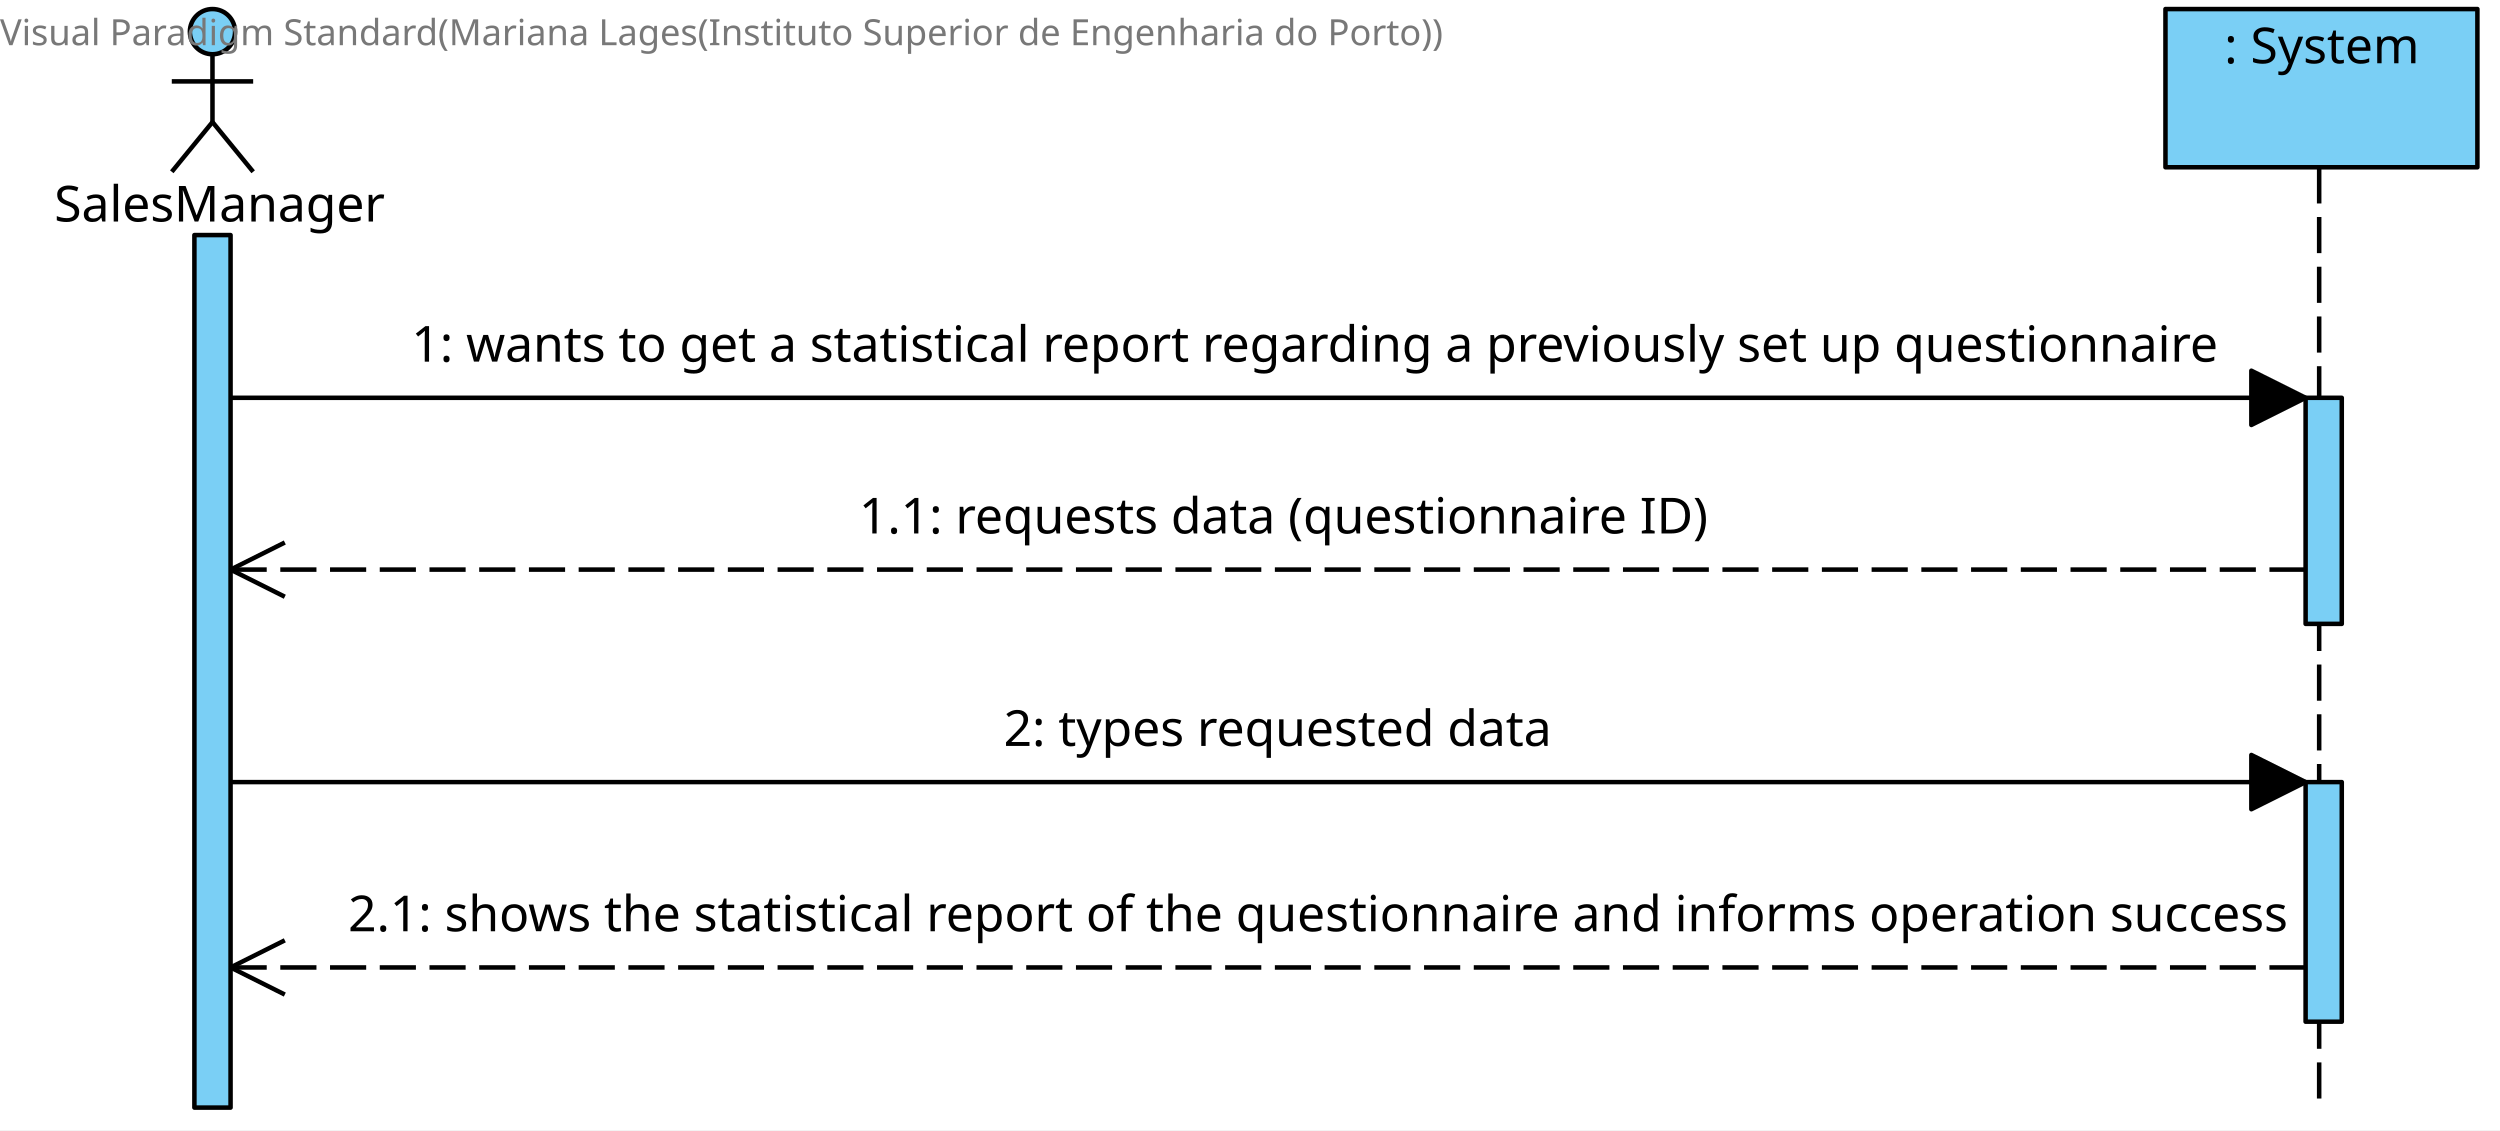
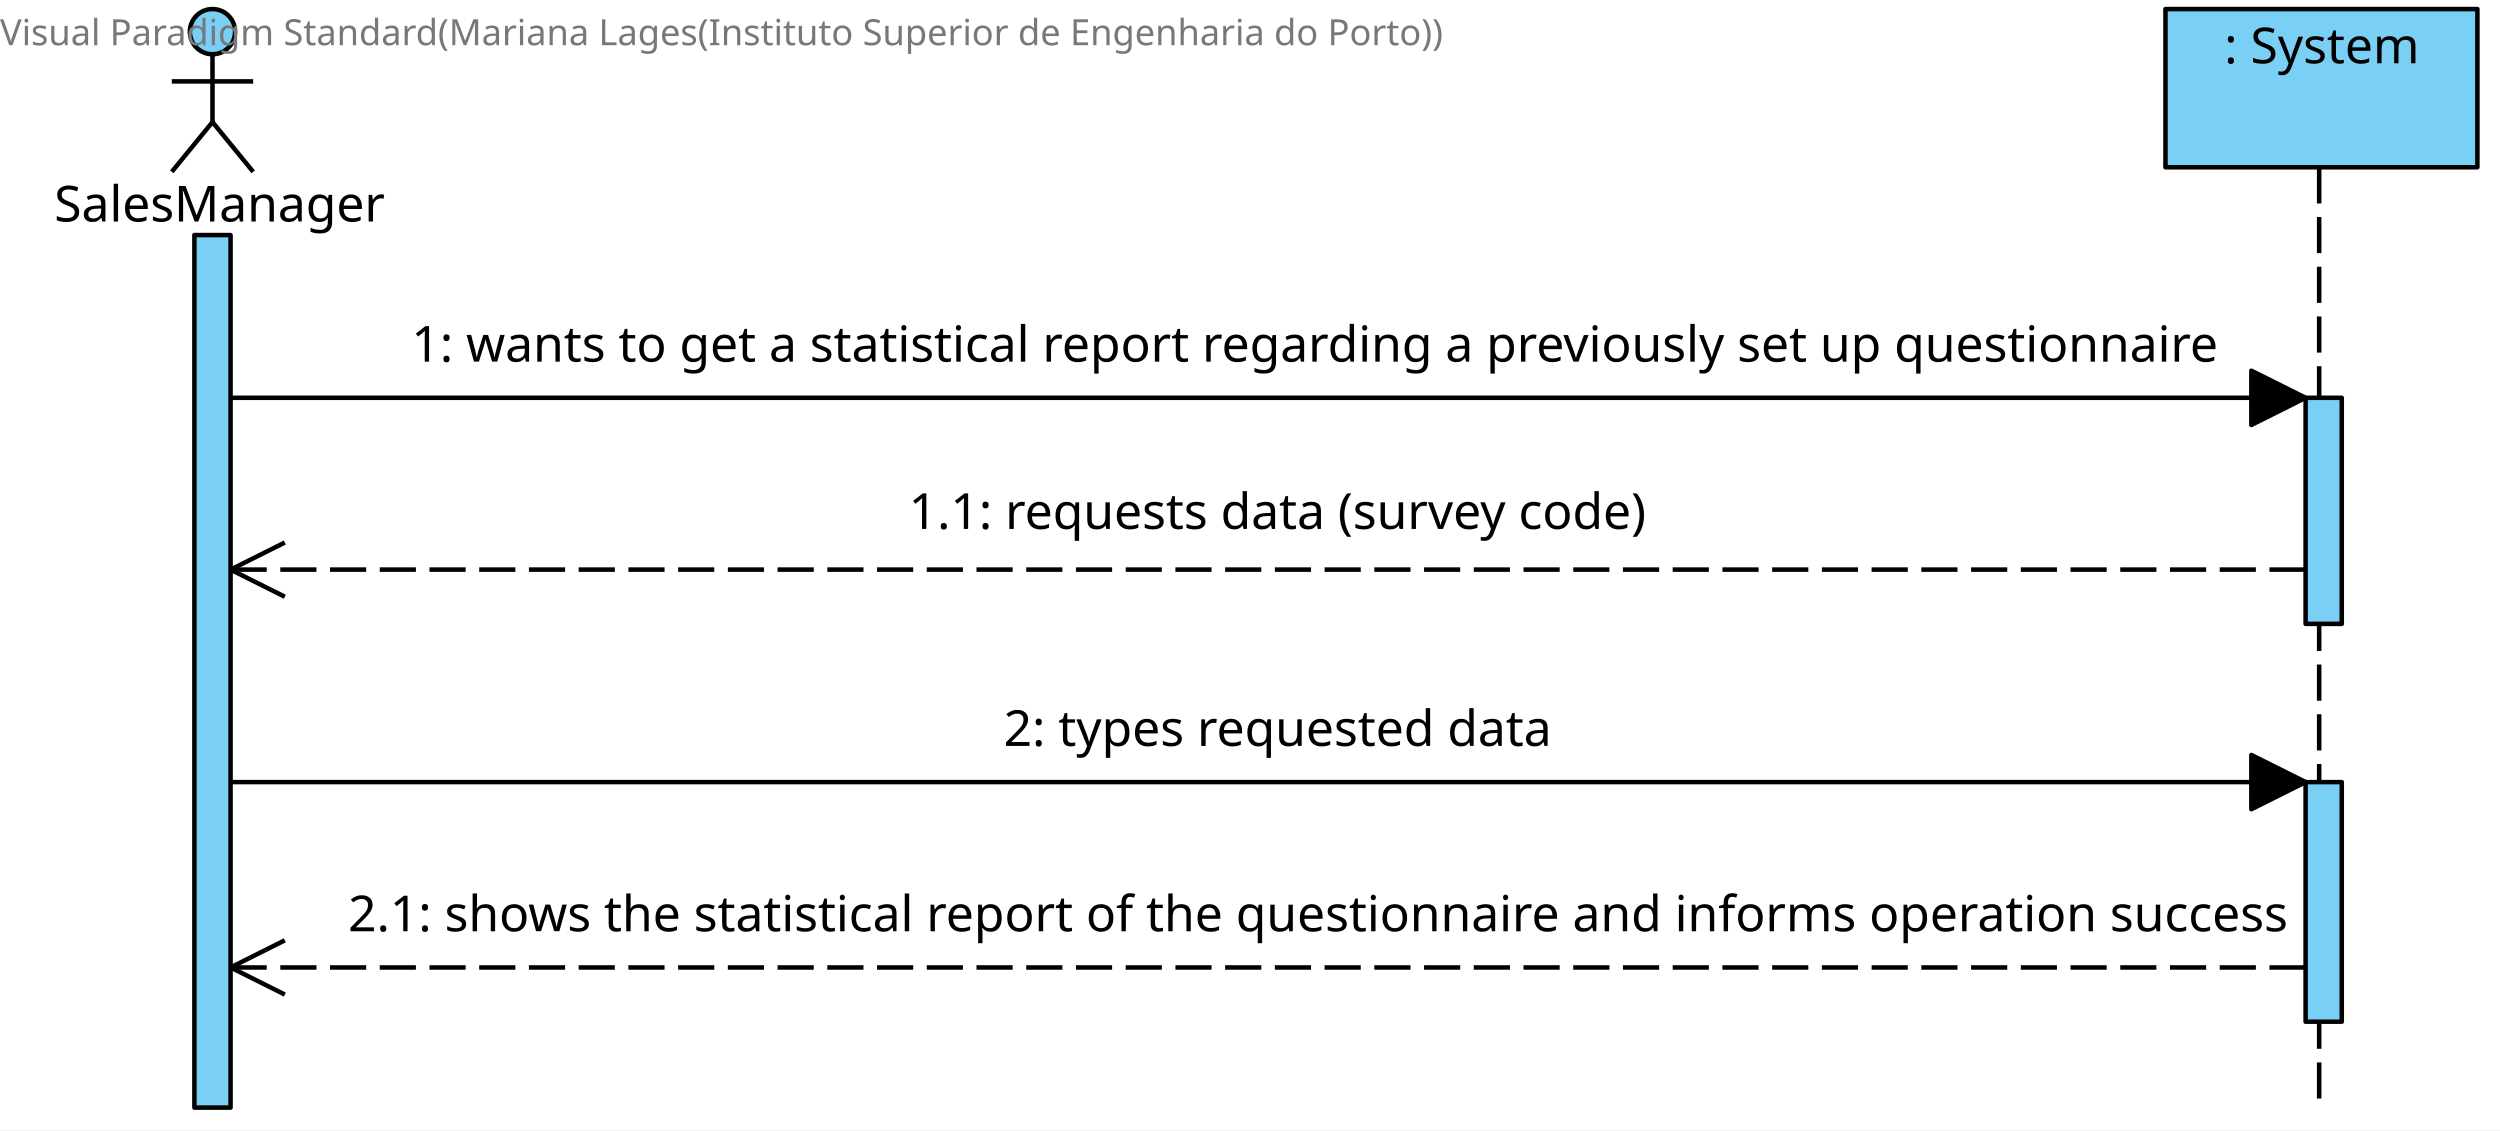
<svg xmlns="http://www.w3.org/2000/svg" fill-opacity="0" color-rendering="auto" color-interpolation="auto" text-rendering="auto" stroke="rgb(0,0,0)" stroke-linecap="square" width="553" stroke-miterlimit="10" shape-rendering="auto" stroke-opacity="0" fill="rgb(0,0,0)" stroke-dasharray="none" font-weight="normal" stroke-width="1" height="250" font-family="'Dialog'" font-style="normal" stroke-linejoin="miter" font-size="12px" stroke-dashoffset="0" image-rendering="auto">
  <defs id="genericDefs" />
  <g>
    <defs id="defs1">
      <clipPath clipPathUnits="userSpaceOnUse" id="clipPath1">
        <path d="M-7 -7 L71 -7 L71 255 L-7 255 L-7 -7 Z" />
      </clipPath>
      <clipPath clipPathUnits="userSpaceOnUse" id="clipPath2">
        <path d="M-7 -7 L81 -7 L81 255 L-7 255 L-7 -7 Z" />
      </clipPath>
      <clipPath clipPathUnits="userSpaceOnUse" id="clipPath3">
        <path d="M-7 -7 L19 -7 L19 61 L-7 61 L-7 -7 Z" />
      </clipPath>
      <clipPath clipPathUnits="userSpaceOnUse" id="clipPath4">
        <path d="M-7 -7 L19 -7 L19 64 L-7 64 L-7 -7 Z" />
      </clipPath>
      <clipPath clipPathUnits="userSpaceOnUse" id="clipPath5">
        <path d="M-91 -15 L182 -15 L182 30 L-91 30 L-91 -15 Z" />
      </clipPath>
      <clipPath clipPathUnits="userSpaceOnUse" id="clipPath6">
        <path d="M-70 -15 L140 -15 L140 30 L-70 30 L-70 -15 Z" />
      </clipPath>
      <clipPath clipPathUnits="userSpaceOnUse" id="clipPath7">
        <path d="M0 0 L563 0 L563 104 L0 104 L0 0 Z" />
      </clipPath>
      <clipPath clipPathUnits="userSpaceOnUse" id="clipPath8">
-         <path d="M476 30 L476 45 L81 45 L81 30 ZM378 68 L378 83 L179 83 L179 68 ZM0 0 L0 104 L563 104 L563 0 L92 0 L92 14 L1 14 L1 0 Z" />
+         <path d="M476 30 L476 45 L81 45 L81 30 ZM368 67 L368 82 L190 82 L190 67 ZM0 0 L0 104 L563 104 L563 0 L92 0 L92 14 L1 14 L1 0 Z" />
      </clipPath>
      <clipPath clipPathUnits="userSpaceOnUse" id="clipPath9">
-         <path d="M378 30 L378 45 L179 45 L179 30 ZM346 77 L346 92 L211 92 L211 77 ZM0 0 L0 104 L563 104 L563 0 L476 0 L476 7 L81 7 L81 0 Z" />
+         <path d="M368 29 L368 44 L190 44 L190 29 ZM346 77 L346 92 L211 92 L211 77 ZM0 0 L0 104 L563 104 L563 0 L476 0 L476 7 L81 7 L81 0 Z" />
      </clipPath>
      <clipPath clipPathUnits="userSpaceOnUse" id="clipPath10">
        <path d="M346 30 L346 45 L211 45 L211 30 ZM489 71 L489 86 L66 86 L66 71 ZM0 0 L0 104 L563 104 L563 0 Z" />
      </clipPath>
      <clipPath clipPathUnits="userSpaceOnUse" id="clipPath11">
        <path d="M489 30 L489 45 L66 45 L66 30 ZM0 0 L0 104 L563 104 L563 0 L346 0 L346 4 L211 4 L211 0 Z" />
      </clipPath>
      <clipPath clipPathUnits="userSpaceOnUse" id="clipPath12">
        <path d="M-423 -15 L846 -15 L846 30 L-423 30 L-423 -15 Z" />
      </clipPath>
      <clipPath clipPathUnits="userSpaceOnUse" id="clipPath13">
        <path d="M-135 -15 L270 -15 L270 30 L-135 30 L-135 -15 Z" />
      </clipPath>
      <clipPath clipPathUnits="userSpaceOnUse" id="clipPath14">
-         <path d="M-199 -15 L398 -15 L398 30 L-199 30 L-199 -15 Z" />
+         <path d="M-178 -15 L356 -15 L356 30 L-178 30 L-178 -15 Z" />
      </clipPath>
      <clipPath clipPathUnits="userSpaceOnUse" id="clipPath15">
        <path d="M-395 -15 L790 -15 L790 30 L-395 30 L-395 -15 Z" />
      </clipPath>
    </defs>
    <g fill="white" text-rendering="geometricPrecision" fill-opacity="1" stroke-opacity="1" stroke="white">
      <rect x="0" width="553" height="250" y="0" stroke="none" />
    </g>
    <g font-size="11px" transform="translate(17,2)" fill-opacity="1" fill="rgb(122,207,245)" text-rendering="geometricPrecision" image-rendering="optimizeQuality" font-family="sans-serif" stroke="rgb(122,207,245)" stroke-opacity="1">
      <circle r="5" clip-path="url(#clipPath1)" cx="30" cy="5" stroke="none" />
      <rect x="26" width="8" height="193" y="50" clip-path="url(#clipPath1)" stroke="none" />
    </g>
    <g stroke-linecap="butt" font-size="11px" transform="translate(17,2)" fill-opacity="1" fill="black" text-rendering="geometricPrecision" image-rendering="optimizeQuality" font-family="sans-serif" stroke-linejoin="round" stroke="black" stroke-opacity="1" stroke-miterlimit="0">
      <circle fill="none" r="5" clip-path="url(#clipPath1)" cx="30" cy="5" />
      <rect fill="none" x="26" width="8" height="193" y="50" clip-path="url(#clipPath1)" />
      <line y2="25" fill="none" x1="30" clip-path="url(#clipPath1)" x2="30" y1="10" />
      <line y2="36" fill="none" x1="30" clip-path="url(#clipPath1)" x2="21" y1="25" />
      <line y2="36" fill="none" x1="30" clip-path="url(#clipPath1)" x2="39" y1="25" />
      <line y2="16" fill="none" x1="21" clip-path="url(#clipPath1)" x2="39" y1="16" />
    </g>
    <g font-size="11px" transform="translate(479,2)" fill-opacity="1" fill="rgb(122,207,245)" text-rendering="geometricPrecision" image-rendering="optimizeQuality" font-family="sans-serif" stroke="rgb(122,207,245)" stroke-opacity="1">
      <rect x="0" width="69" height="35" y="0" clip-path="url(#clipPath2)" stroke="none" />
    </g>
    <g stroke-linecap="butt" font-size="11px" transform="translate(479,2)" fill-opacity="1" fill="black" text-rendering="geometricPrecision" image-rendering="optimizeQuality" font-family="sans-serif" stroke-linejoin="round" stroke="black" stroke-opacity="1" stroke-miterlimit="0">
      <rect fill="none" x="0" width="69" height="35" y="0" clip-path="url(#clipPath2)" />
      <line clip-path="url(#clipPath2)" fill="none" x1="34" x2="34" y1="35" y2="244" stroke-linejoin="bevel" stroke-dasharray="8,3" />
    </g>
    <g font-size="11px" transform="translate(510,88)" fill-opacity="1" fill="rgb(122,207,245)" text-rendering="geometricPrecision" image-rendering="optimizeQuality" font-family="sans-serif" stroke="rgb(122,207,245)" stroke-opacity="1">
      <rect x="0" width="8" height="50" y="0" clip-path="url(#clipPath3)" stroke="none" />
    </g>
    <g stroke-linecap="butt" font-size="11px" transform="translate(510,88)" fill-opacity="1" fill="black" text-rendering="geometricPrecision" image-rendering="optimizeQuality" font-family="sans-serif" stroke-linejoin="round" stroke="black" stroke-opacity="1" stroke-miterlimit="0">
      <rect fill="none" x="0" width="8" height="50" y="0" clip-path="url(#clipPath3)" />
    </g>
    <g font-size="11px" transform="translate(510,173)" fill-opacity="1" fill="rgb(122,207,245)" text-rendering="geometricPrecision" image-rendering="optimizeQuality" font-family="sans-serif" stroke="rgb(122,207,245)" stroke-opacity="1">
      <rect x="0" width="8" height="53" y="0" clip-path="url(#clipPath4)" stroke="none" />
    </g>
    <g stroke-linecap="butt" font-size="11px" transform="translate(510,173)" fill-opacity="1" fill="black" text-rendering="geometricPrecision" image-rendering="optimizeQuality" font-family="sans-serif" stroke-linejoin="round" stroke="black" stroke-opacity="1" stroke-miterlimit="0">
      <rect fill="none" x="0" width="8" height="53" y="0" clip-path="url(#clipPath4)" />
    </g>
    <g font-size="11px" transform="translate(2,37)" fill-opacity="1" fill="black" text-rendering="geometricPrecision" image-rendering="optimizeQuality" font-family="sans-serif" stroke="black" stroke-opacity="1">
      <text x="10" xml:space="preserve" y="12" clip-path="url(#clipPath5)" stroke="none">SalesManager</text>
    </g>
    <g font-size="11px" transform="translate(479,2)" fill-opacity="1" fill="black" text-rendering="geometricPrecision" image-rendering="optimizeQuality" font-family="sans-serif" stroke="black" stroke-opacity="1">
      <text x="13" xml:space="preserve" y="12" clip-path="url(#clipPath6)" stroke="none">: System</text>
    </g>
    <g stroke-linecap="butt" font-size="11px" transform="translate(1,38)" fill-opacity="1" fill="black" text-rendering="geometricPrecision" image-rendering="optimizeQuality" font-family="sans-serif" stroke-linejoin="round" stroke="black" stroke-opacity="1">
      <line y2="50" fill="none" x1="50" clip-path="url(#clipPath8)" x2="509" y1="50" />
      <polygon points=" 509 50 497 44 497 56" clip-path="url(#clipPath8)" stroke="none" />
      <polygon fill="none" points=" 509 50 497 44 497 56" clip-path="url(#clipPath8)" />
    </g>
    <g fill-opacity="1" text-rendering="geometricPrecision" stroke="black" stroke-linecap="butt" transform="translate(1,76)" stroke-miterlimit="0" stroke-opacity="1" fill="black" stroke-dasharray="8,3" font-family="sans-serif" stroke-linejoin="round" font-size="11px" image-rendering="optimizeQuality">
      <line y2="50" fill="none" x1="509" clip-path="url(#clipPath9)" x2="50" y1="50" />
      <line clip-path="url(#clipPath9)" fill="none" x1="50" x2="62" y1="50" y2="56" stroke-dasharray="none" stroke-miterlimit="10" />
      <line clip-path="url(#clipPath9)" fill="none" x1="50" x2="62" y1="50" y2="44" stroke-dasharray="none" stroke-miterlimit="10" />
    </g>
    <g stroke-linecap="butt" font-size="11px" transform="translate(1,123)" fill-opacity="1" fill="black" text-rendering="geometricPrecision" image-rendering="optimizeQuality" font-family="sans-serif" stroke-linejoin="round" stroke="black" stroke-opacity="1">
      <line y2="50" fill="none" x1="50" clip-path="url(#clipPath10)" x2="509" y1="50" />
      <polygon points=" 509 50 497 44 497 56" clip-path="url(#clipPath10)" stroke="none" />
      <polygon fill="none" points=" 509 50 497 44 497 56" clip-path="url(#clipPath10)" />
    </g>
    <g fill-opacity="1" text-rendering="geometricPrecision" stroke="black" stroke-linecap="butt" transform="translate(1,164)" stroke-miterlimit="0" stroke-opacity="1" fill="black" stroke-dasharray="8,3" font-family="sans-serif" stroke-linejoin="round" font-size="11px" image-rendering="optimizeQuality">
      <line y2="50" fill="none" x1="509" clip-path="url(#clipPath11)" x2="50" y1="50" />
      <line clip-path="url(#clipPath11)" fill="none" x1="50" x2="62" y1="50" y2="56" stroke-dasharray="none" stroke-miterlimit="10" />
      <line clip-path="url(#clipPath11)" fill="none" x1="50" x2="62" y1="50" y2="44" stroke-dasharray="none" stroke-miterlimit="10" />
    </g>
    <g font-size="11px" transform="translate(67,194)" fill-opacity="1" fill="white" text-rendering="geometricPrecision" image-rendering="optimizeQuality" font-family="sans-serif" stroke="white" stroke-opacity="1">
      <rect x="0" width="423" height="15" y="0" clip-path="url(#clipPath12)" stroke="none" />
      <text fill="black" x="10" xml:space="preserve" y="12" clip-path="url(#clipPath12)" stroke="none">2.1: shows the statistical report of the questionnaire and informs operation success</text>
    </g>
    <g font-size="11px" transform="translate(212,153)" fill-opacity="1" fill="white" text-rendering="geometricPrecision" image-rendering="optimizeQuality" font-family="sans-serif" stroke="white" stroke-opacity="1">
      <rect x="0" width="135" height="15" y="0" clip-path="url(#clipPath13)" stroke="none" />
      <text fill="black" x="10" xml:space="preserve" y="12" clip-path="url(#clipPath13)" stroke="none">2: types requested data</text>
    </g>
-     <g font-size="11px" transform="translate(180,106)" fill-opacity="1" fill="white" text-rendering="geometricPrecision" image-rendering="optimizeQuality" font-family="sans-serif" stroke="white" stroke-opacity="1">
-       <rect x="0" width="199" height="15" y="0" clip-path="url(#clipPath14)" stroke="none" />
-       <text fill="black" x="10" xml:space="preserve" y="12" clip-path="url(#clipPath14)" stroke="none">1.1: requests data (questionnaire ID)</text>
+     <g font-size="11px" transform="translate(191,105)" fill-opacity="1" fill="white" text-rendering="geometricPrecision" image-rendering="optimizeQuality" font-family="sans-serif" stroke="white" stroke-opacity="1">
+       <rect x="0" width="178" height="15" y="0" clip-path="url(#clipPath14)" stroke="none" />
+       <text fill="black" x="10" xml:space="preserve" y="12" clip-path="url(#clipPath14)" stroke="none">1.1: requests data (survey code)</text>
    </g>
    <g font-size="11px" transform="translate(82,68)" fill-opacity="1" fill="white" text-rendering="geometricPrecision" image-rendering="optimizeQuality" font-family="sans-serif" stroke="white" stroke-opacity="1">
      <rect x="0" width="395" height="15" y="0" clip-path="url(#clipPath15)" stroke="none" />
      <text fill="black" x="9" xml:space="preserve" y="12" clip-path="url(#clipPath15)" stroke="none">1: wants to get a statistical report regarding a previously set up questionnaire</text>
    </g>
    <g font-size="8px" fill-opacity="1" fill="rgb(120,120,120)" text-rendering="geometricPrecision" image-rendering="optimizeQuality" stroke="rgb(120,120,120)" stroke-opacity="1">
      <text x="0" xml:space="preserve" y="10" stroke="none">Visual Paradigm Standard(Mariana Lages(Instituto Superior de Engenharia do Porto))</text>
    </g>
  </g>
</svg>
